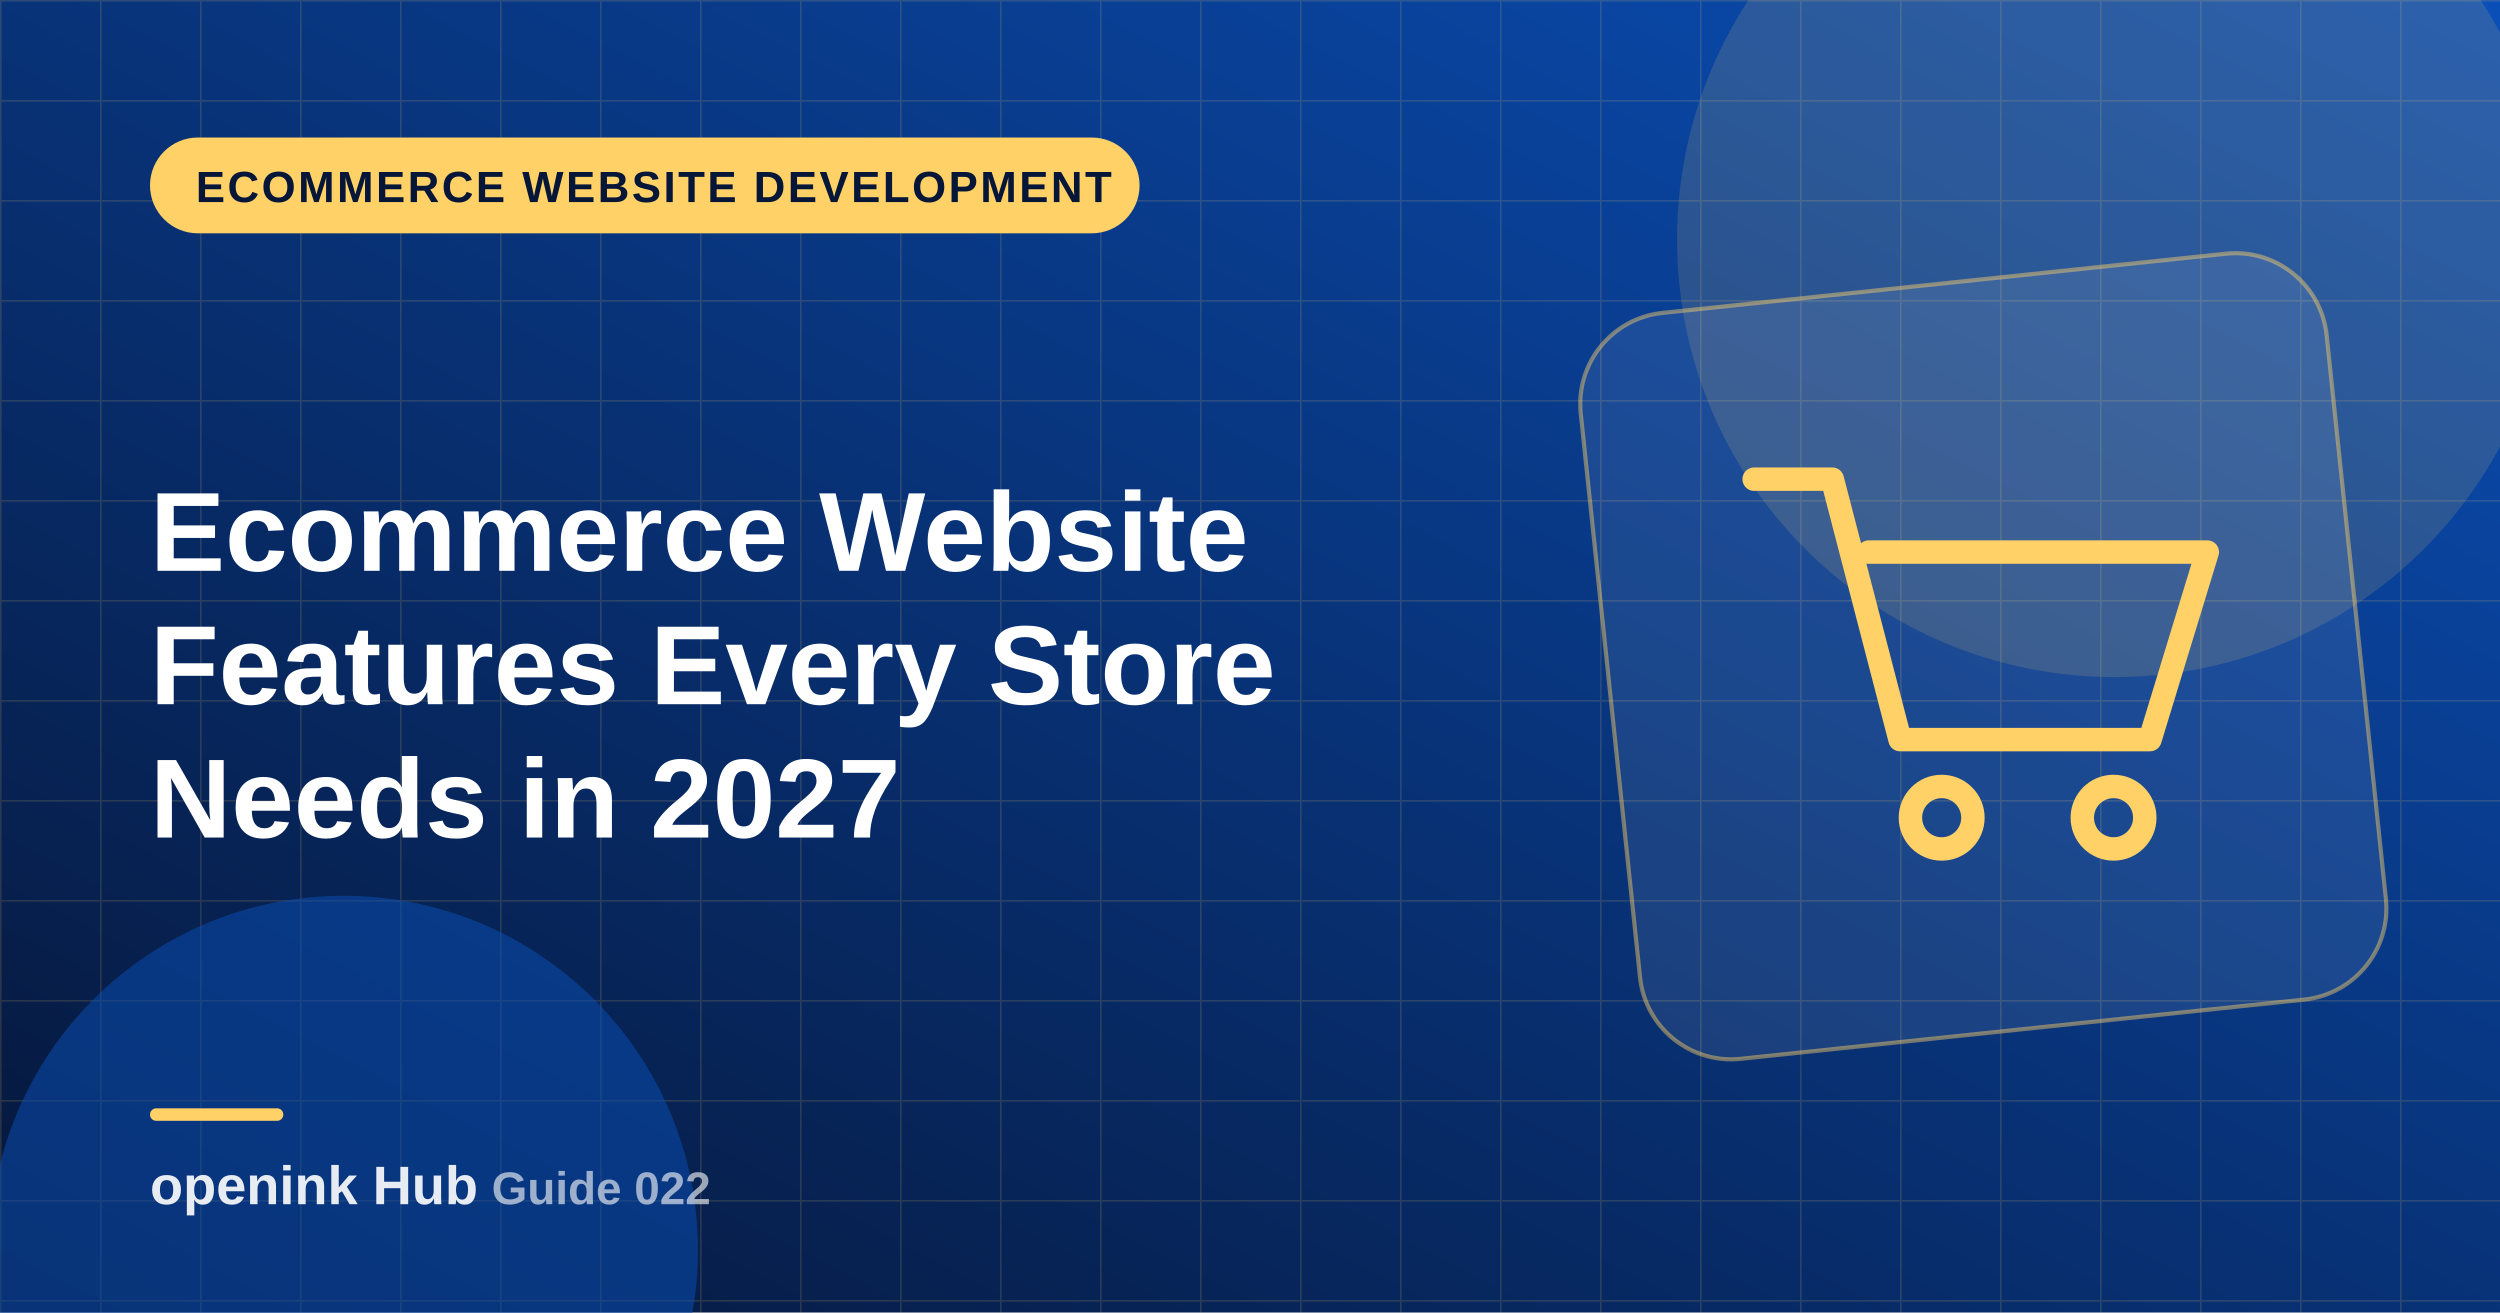
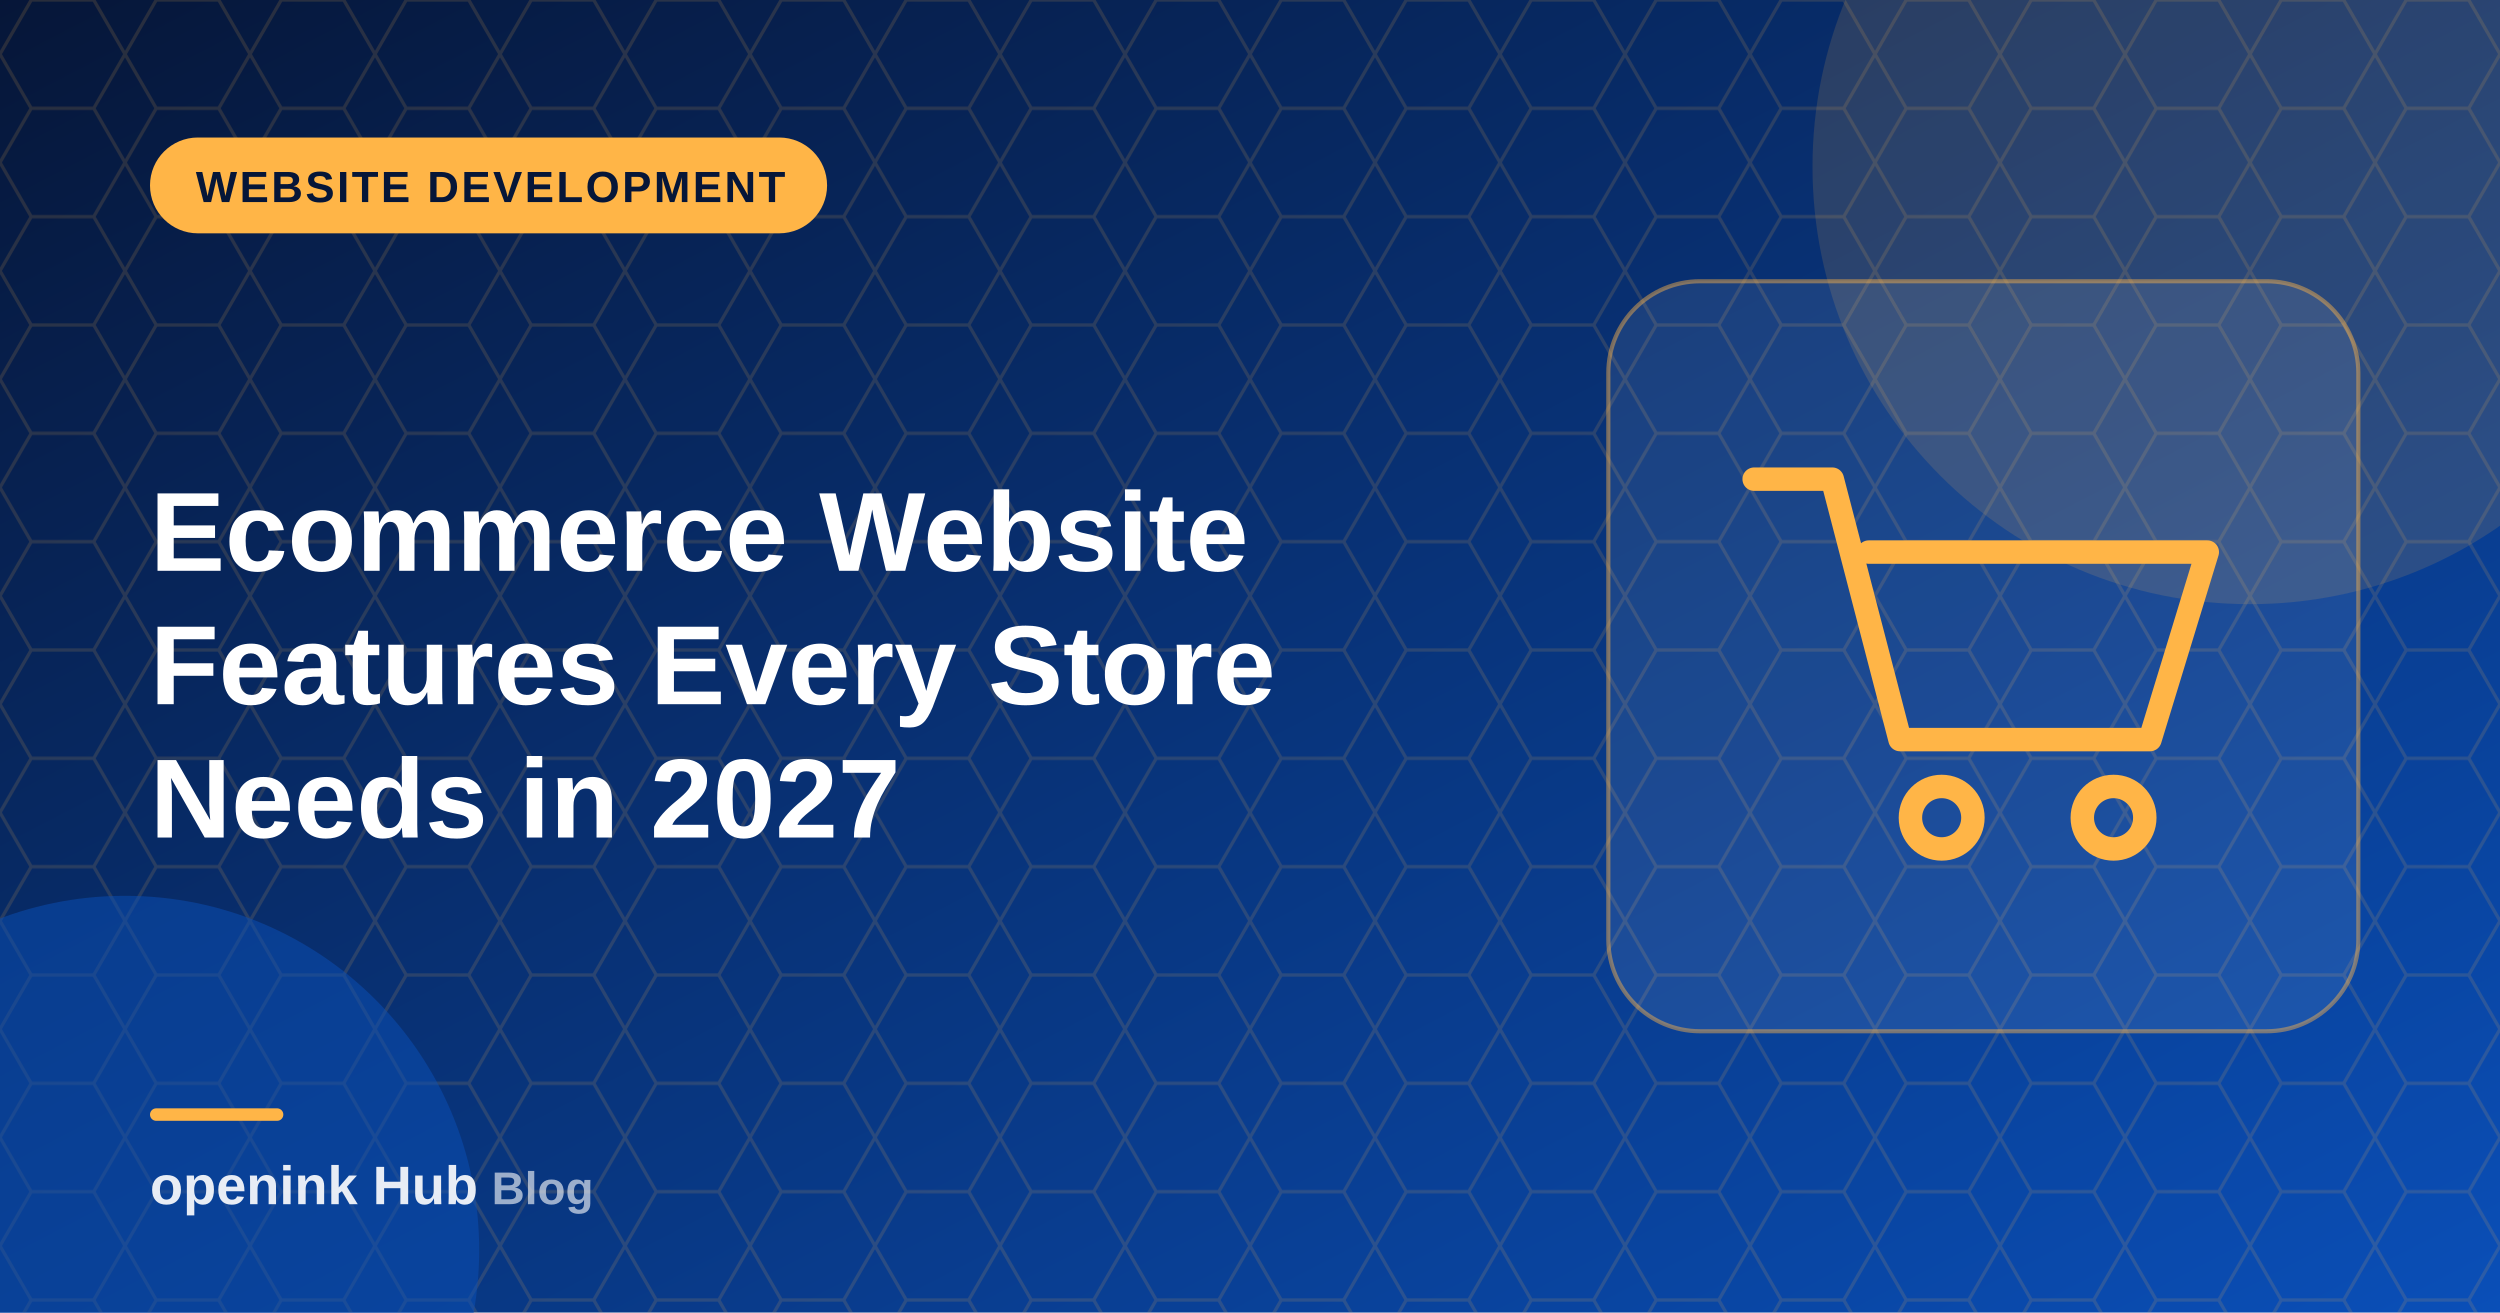
<svg xmlns="http://www.w3.org/2000/svg" width="1200" height="630" viewBox="0 0 1200 630" role="img" aria-label="Ecommerce Website Features Every Store Needs in 2027">
  <defs>
-     <linearGradient id="g" x1="0" y1="1" x2="1" y2="0">
+     <linearGradient id="g" x1="0" y1="0" x2="1" y2="1">
      <stop offset="0" stop-color="#061638" />
      <stop offset="1" stop-color="#0a4fb8" />
    </linearGradient>
-     <pattern id="p" width="48" height="48" patternUnits="userSpaceOnUse">
-       <path d="M48 0H0v48" fill="none" stroke="#ffd166" stroke-width="1.6" />
+     <pattern id="p" width="60" height="52" patternUnits="userSpaceOnUse">
+       <path d="M15 0h30l15 26-15 26H15L0 26Z" fill="none" stroke="#ffb547" stroke-width="1.6" />
    </pattern>
-     <style>.ic{fill:none;stroke:#ffd166;stroke-width:9;stroke-linecap:round;stroke-linejoin:round}.ic .f{fill:#ffd166;stroke:none}</style>
+     <style>.ic{fill:none;stroke:#ffb547;stroke-width:9;stroke-linecap:round;stroke-linejoin:round}.ic .f{fill:#ffb547;stroke:none}</style>
  </defs>
  <rect width="1200" height="630" fill="url(#g)" />
  <rect width="1200" height="630" fill="url(#p)" opacity=".14" />
-   <circle cx="1015" cy="115" r="210" fill="#ffd166" opacity=".14" />
-   <circle cx="165" cy="600" r="170" fill="#0a4fb8" opacity=".5" />
-   <rect x="772" y="135" width="360" height="360" rx="44" fill="#fff" fill-opacity=".08" stroke="#ffd166" stroke-opacity=".45" stroke-width="2" transform="rotate(-6 952 315)" />
+   <circle cx="1080" cy="80" r="210" fill="#ffb547" opacity=".14" />
+   <circle cx="60" cy="600" r="170" fill="#0a4fb8" opacity=".5" />
+   <rect x="772" y="135" width="360" height="360" rx="44" fill="#fff" fill-opacity=".08" stroke="#ffb547" stroke-opacity=".45" stroke-width="2" />
  <g class="ic" transform="translate(827 190) scale(1.25)">
    <path d="M12 32h30l26 100h96l22-72H56" />
    <circle cx="84" cy="162" r="12" />
    <circle cx="150" cy="162" r="12" />
  </g>
-   <rect x="72" y="66" width="475" height="46" rx="23" fill="#ffd166" />
-   <text x="94" y="97" fill="#061638" font-family="Segoe UI,Arial,sans-serif" font-size="21" font-weight="700" letter-spacing="1.2">ECOMMERCE WEBSITE DEVELOPMENT</text>
+   <rect x="72" y="66" width="325" height="46" rx="23" fill="#ffb547" />
+   <text x="94" y="97" fill="#061638" font-family="Segoe UI,Arial,sans-serif" font-size="21" font-weight="700" letter-spacing="1.2">WEBSITE DEVELOPMENT</text>
  <text x="72" y="274" fill="#fff" font-family="Segoe UI,Arial,sans-serif" font-size="54" font-weight="800">Ecommerce Website</text>
  <text x="72" y="338" fill="#fff" font-family="Segoe UI,Arial,sans-serif" font-size="54" font-weight="800">Features Every Store</text>
  <text x="72" y="402" fill="#fff" font-family="Segoe UI,Arial,sans-serif" font-size="54" font-weight="800">Needs in 2027</text>
-   <rect x="72" y="532" width="64" height="6" rx="3" fill="#ffd166" />
+   <rect x="72" y="532" width="64" height="6" rx="3" fill="#ffb547" />
  <text x="72" y="578" fill="#fff" fill-opacity=".9" font-family="Segoe UI,Arial,sans-serif" font-size="26" font-weight="700">openink Hub</text>
-   <text x="236" y="578" fill="#fff" fill-opacity=".6" font-family="Segoe UI,Arial,sans-serif" font-size="22" font-weight="600">Guide 022</text>
+   <text x="236" y="578" fill="#fff" fill-opacity=".6" font-family="Segoe UI,Arial,sans-serif" font-size="22" font-weight="600">Blog</text>
</svg>
